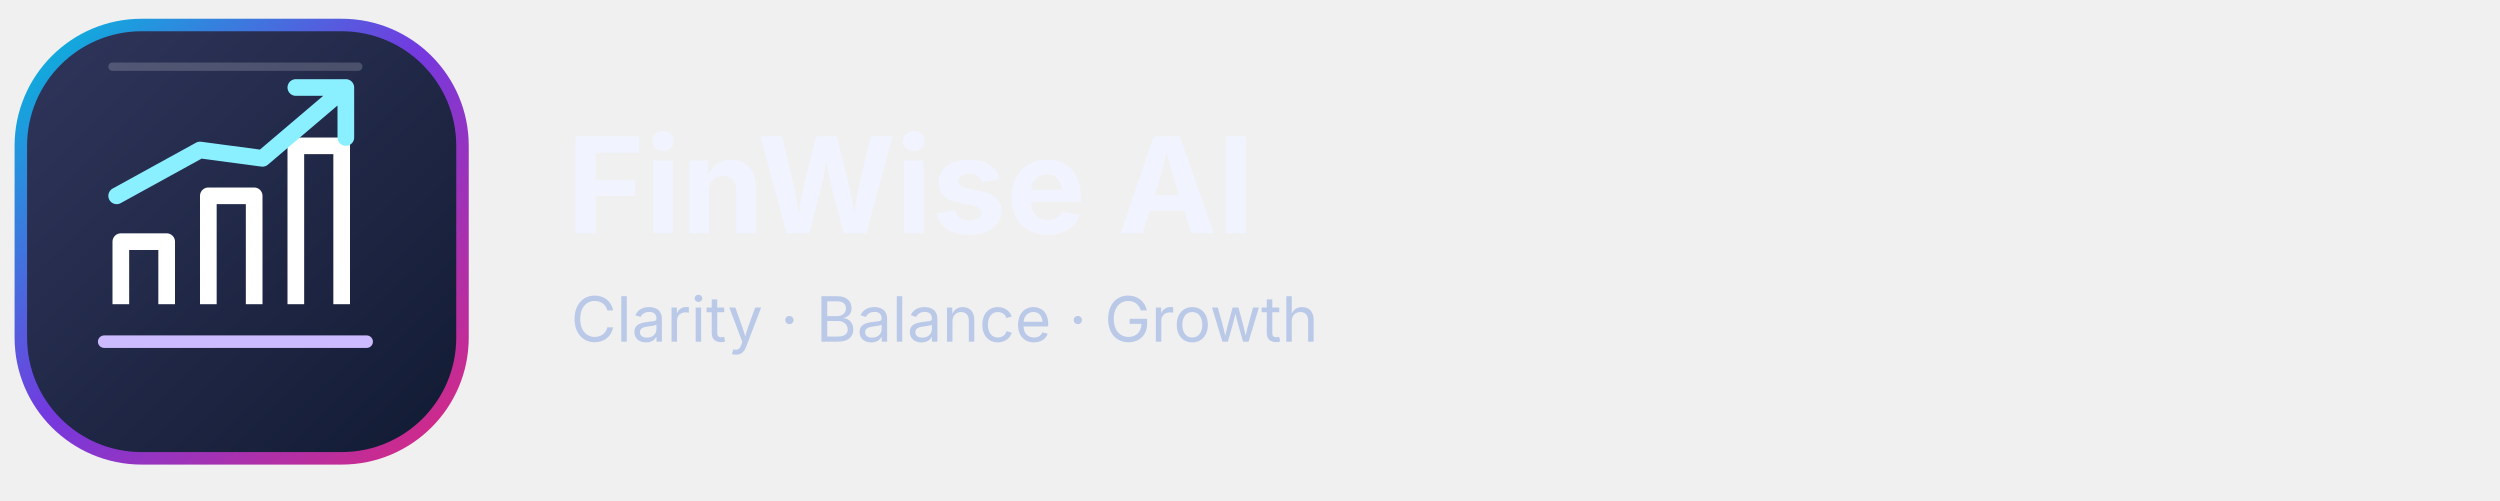
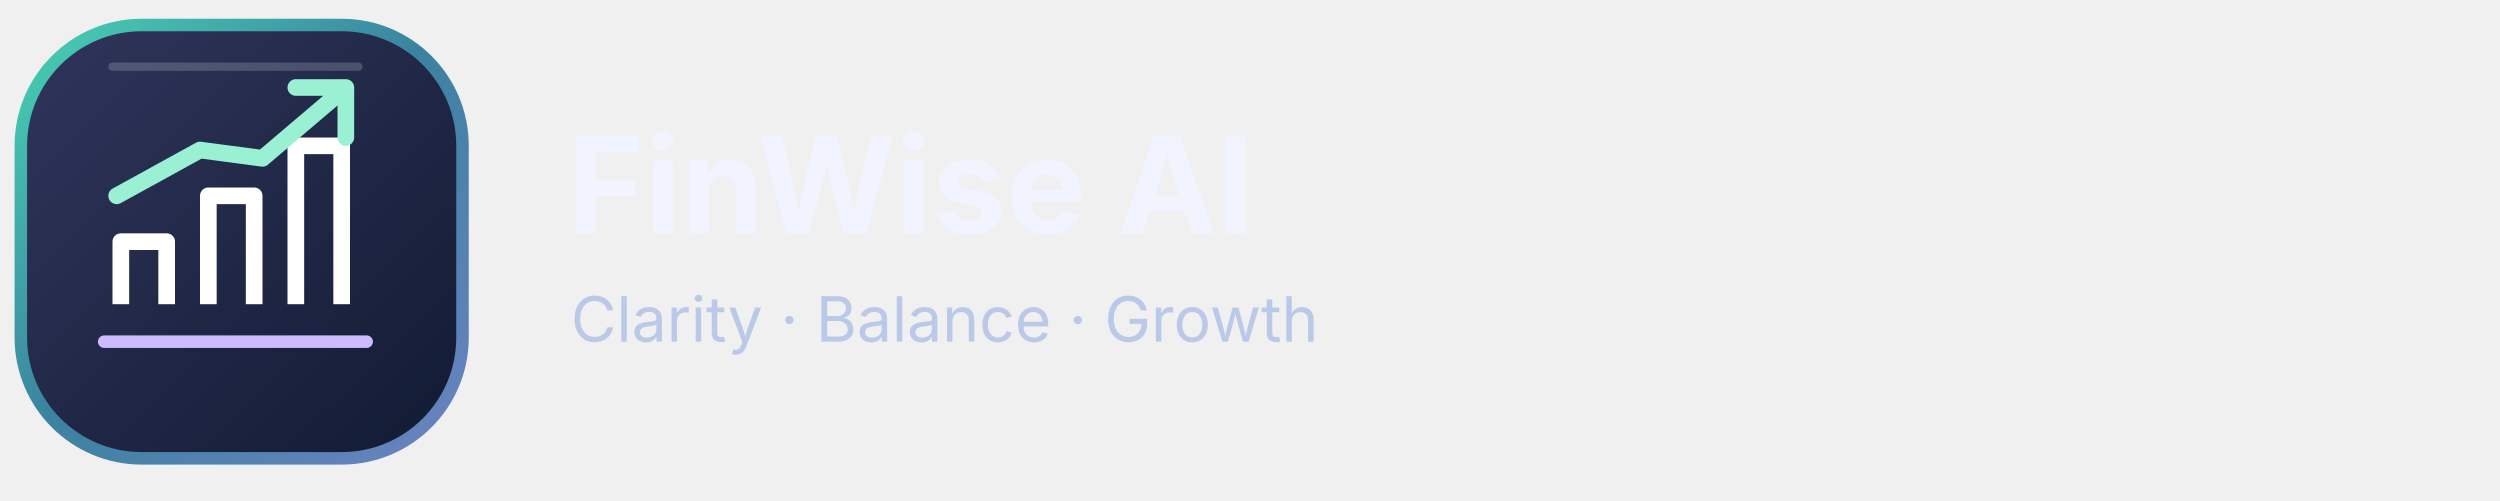
<svg xmlns="http://www.w3.org/2000/svg" width="600" height="120" viewBox="0 0 600 120" role="img" aria-label="FinWise AI">
  <defs>
    <linearGradient id="g" x2="1" y2="1">
-       <stop stop-color="#00bddd" />
-       <stop offset=".48" stop-color="#7439df" />
-       <stop offset="1" stop-color="#db287f" />
+       <stop stop-color="#47d2b3" />
+       <stop offset=".48" stop-color="#3b82a0" />
+       <stop offset="1" stop-color="#6c82c1" />
    </linearGradient>
    <linearGradient id="b" x2="1" y2="1">
      <stop stop-color="#30365c" />
      <stop offset="1" stop-color="#111a32" />
    </linearGradient>
  </defs>
  <g transform="translate(2 4)">
    <rect x="5" y="5" width="102" height="102" rx="29" fill="#060c20" />
    <rect x="3" y="2" width="106" height="104" rx="29" fill="url(#b)" stroke="url(#g)" stroke-width="3" />
    <path d="M25 12h59" stroke="#ffffff" stroke-opacity=".18" stroke-width="2" stroke-linecap="round" />
    <path d="M27 69V54h11v15m10 0V43h11v26m10 0V31h11v38" fill="none" stroke="white" stroke-width="4" stroke-linejoin="round" />
-     <path d="m26 43 20-11 15 2 20-17m-12 0h12v12" fill="none" stroke="#8af0ff" stroke-width="4" stroke-linecap="round" stroke-linejoin="round" />
+     <path d="m26 43 20-11 15 2 20-17m-12 0h12v12" fill="none" stroke="#99f0d2" stroke-width="4" stroke-linecap="round" stroke-linejoin="round" />
    <path d="M23 78h63" stroke="#cdbbff" stroke-width="3" stroke-linecap="round" />
  </g>
  <text x="136" y="56" fill="#f1f4ff" font-family="Inter,Arial,sans-serif" font-size="32" font-weight="700">FinWise AI</text>
  <text x="137" y="82" fill="#bac9e8" font-family="Inter,Arial,sans-serif" font-size="15">Clarity · Balance · Growth</text>
</svg>
